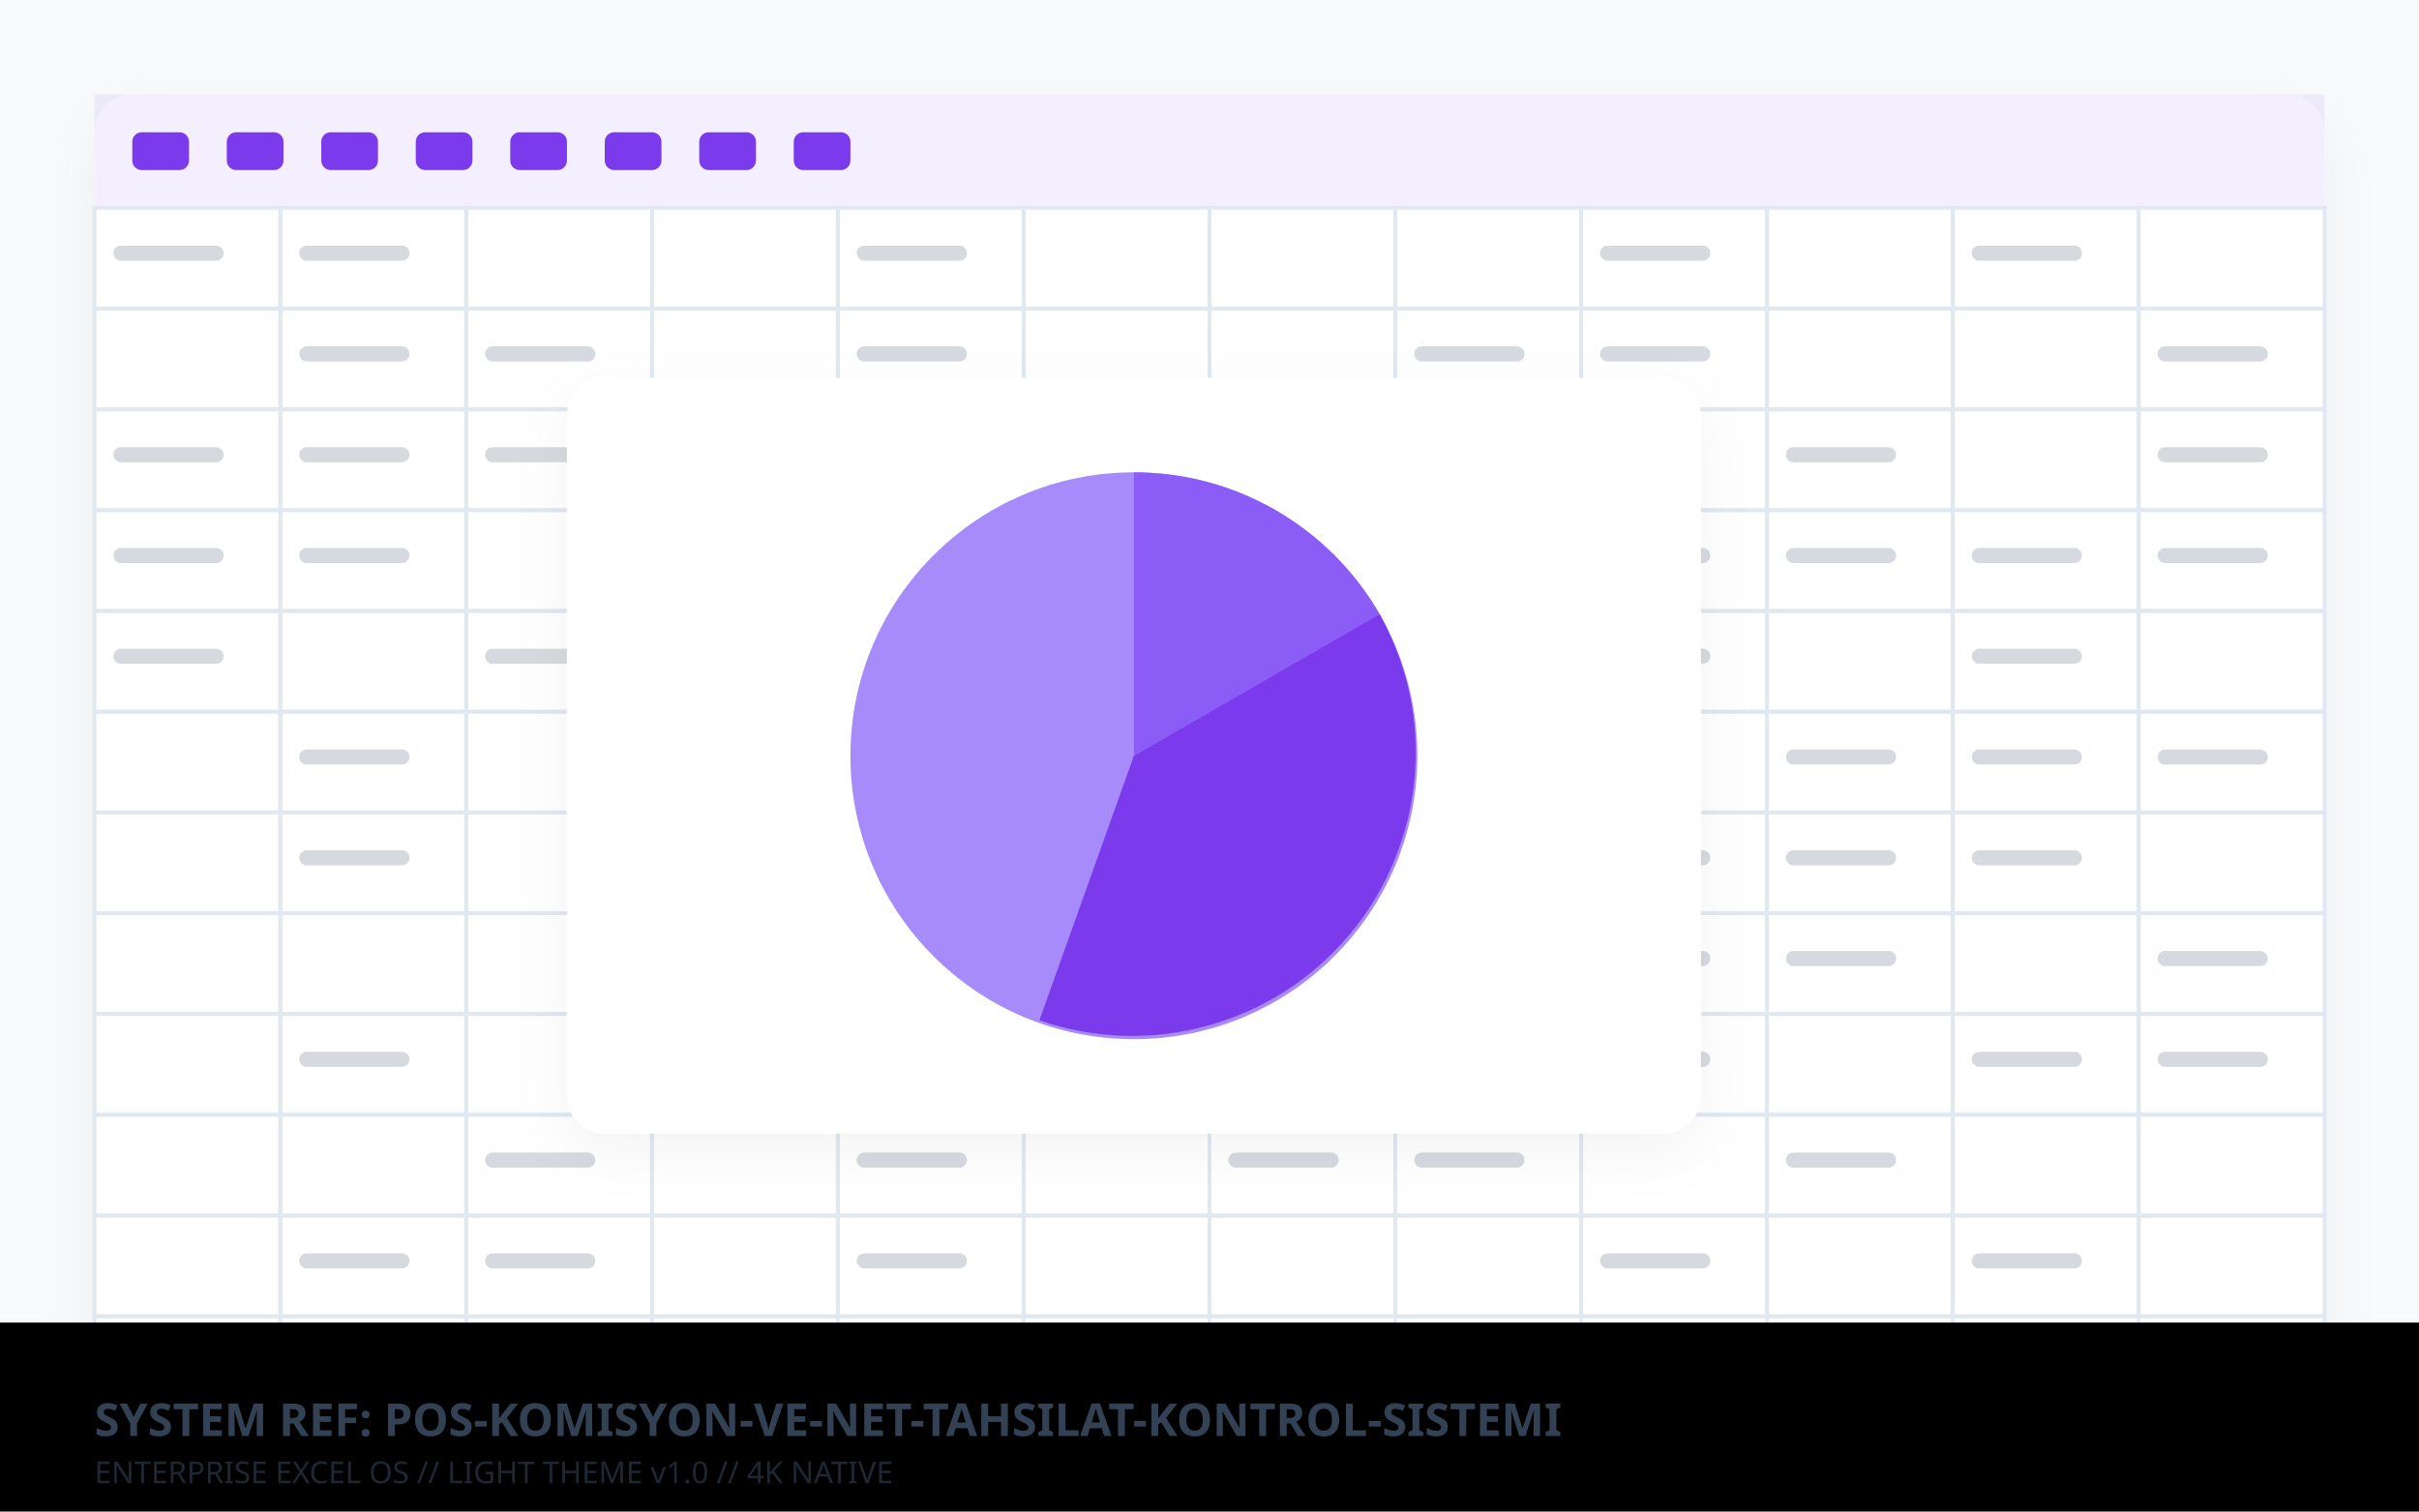
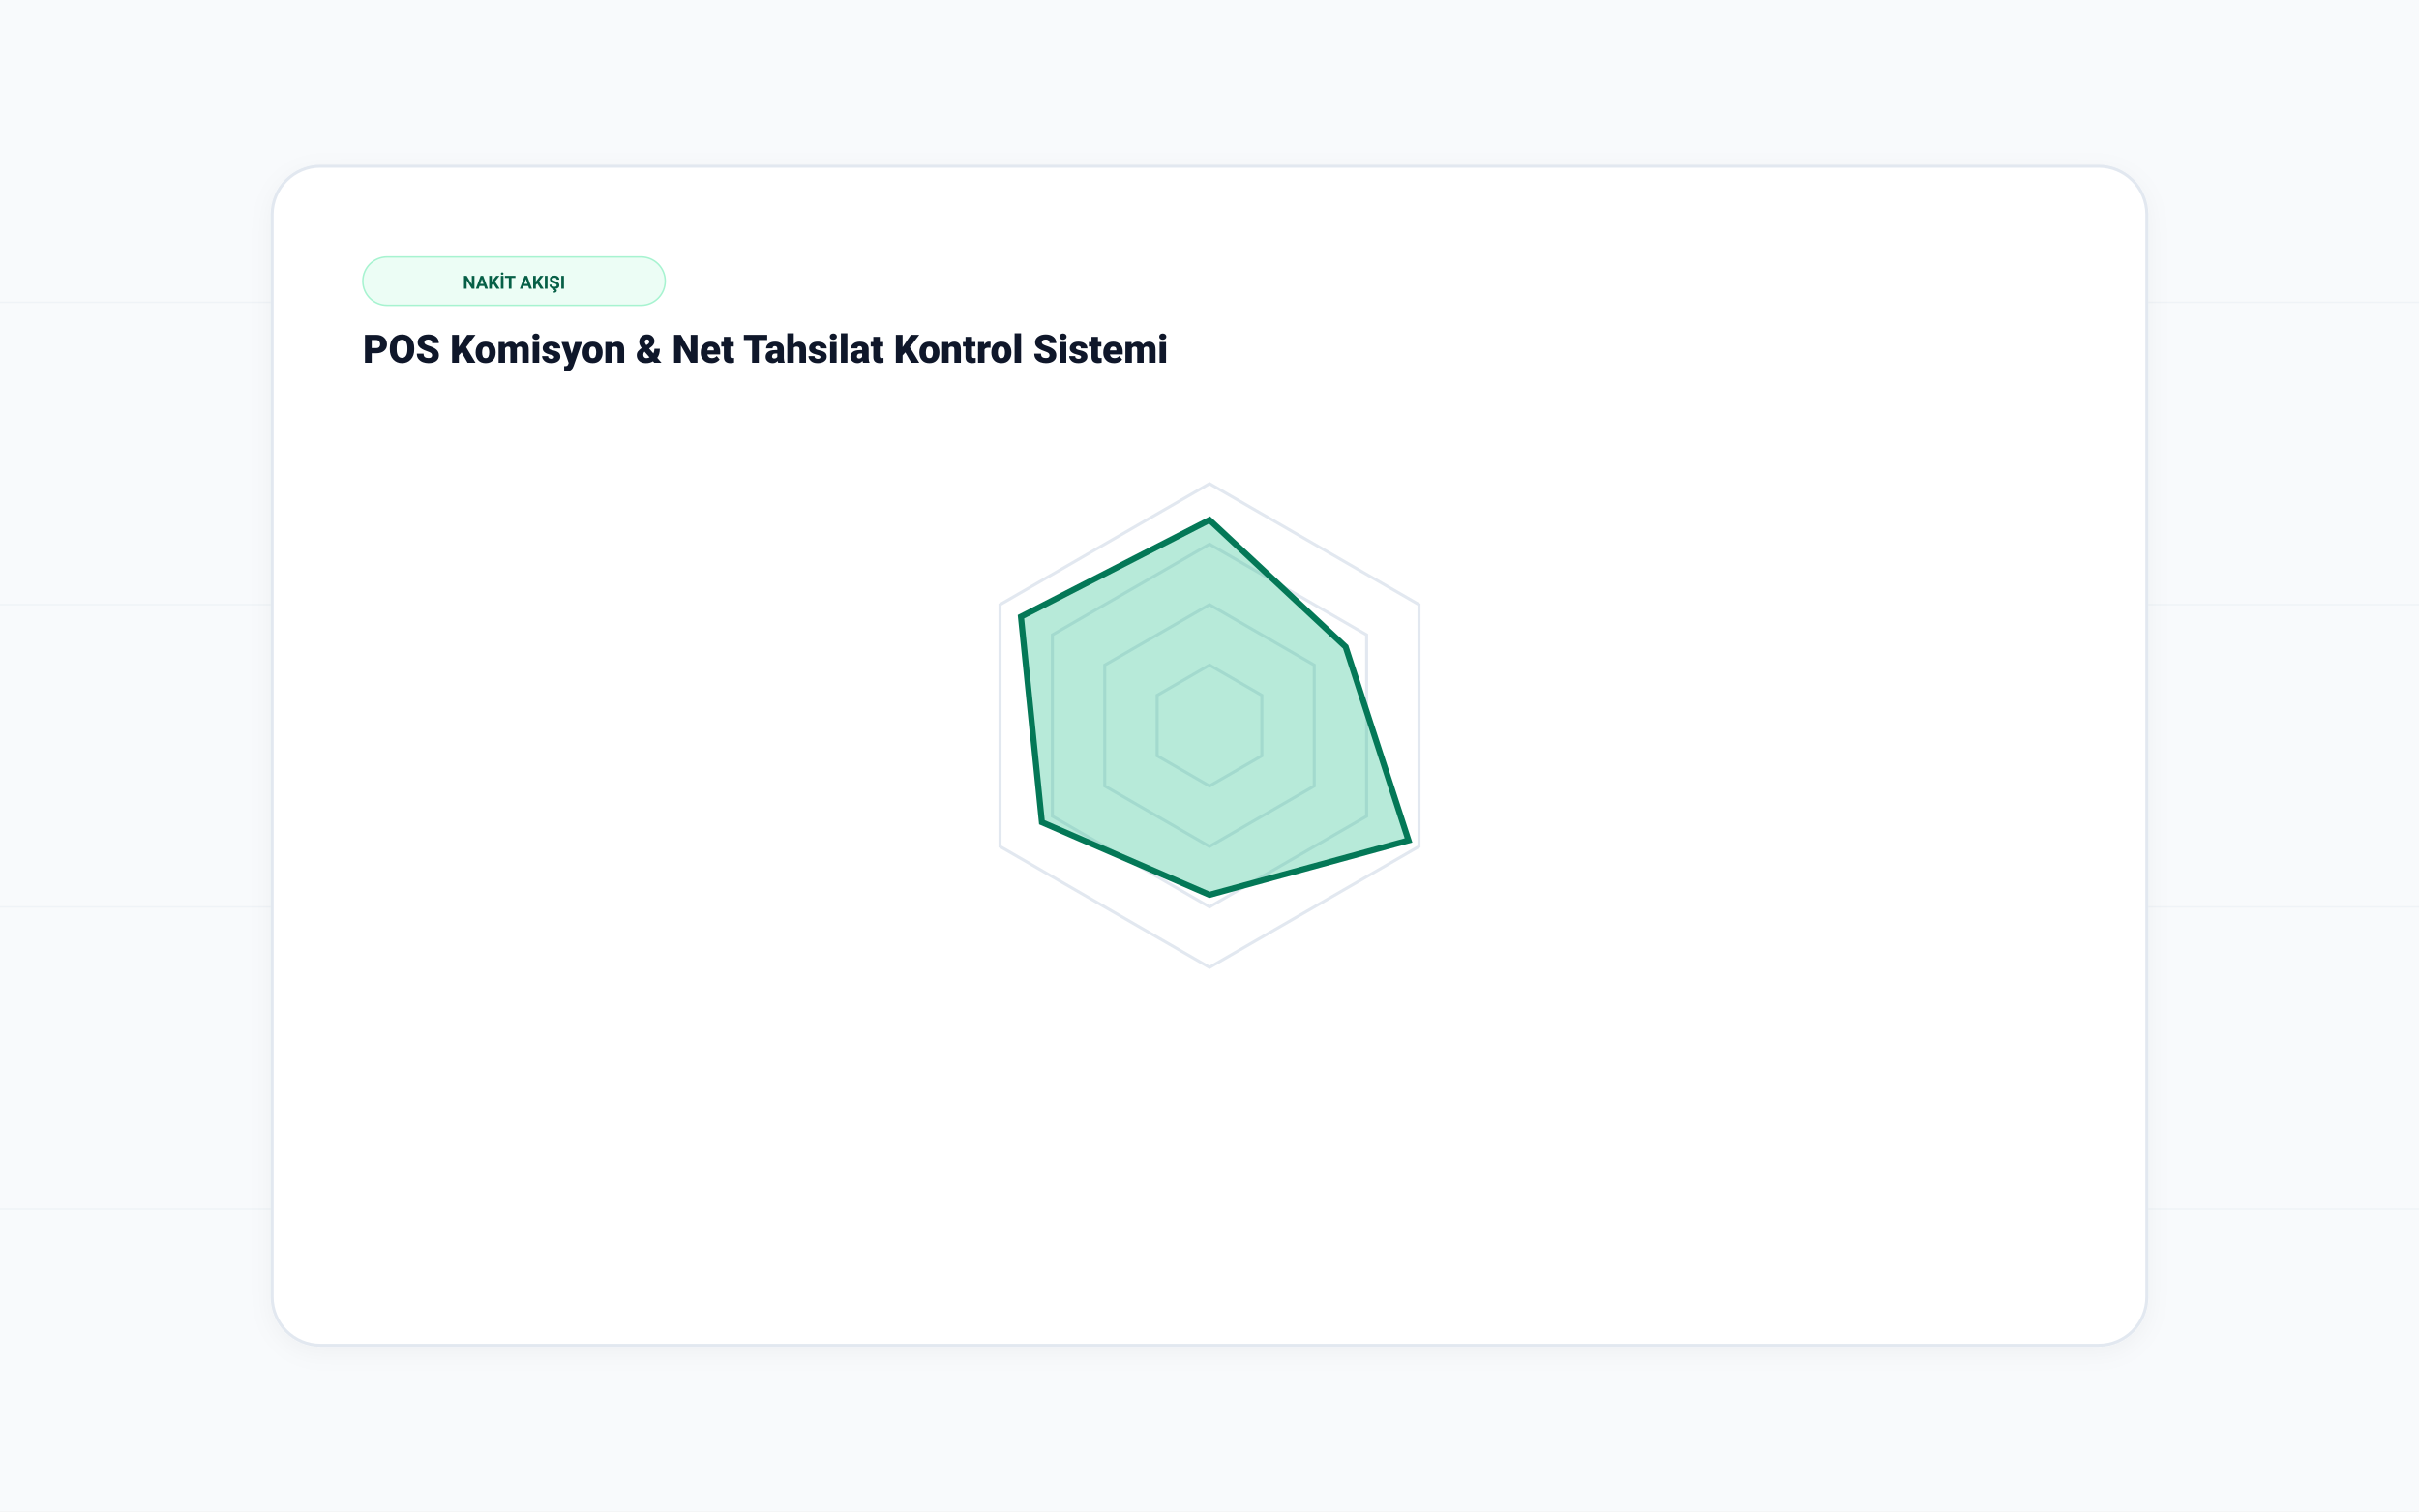
- <svg xmlns="http://www.w3.org/2000/svg" width="2560" height="1600" viewBox="0 0 2560 1600">
+ <svg xmlns="http://www.w3.org/2000/svg" viewBox="0 0 1600 1000" width="1600" height="1000">
  <defs>
-     <filter id="shadowDown" x="-10%" y="-10%" width="120%" height="120%">
-       <feDropShadow dx="0" dy="20" stdDeviation="30" flood-opacity="0.05" />
-     </filter>
-     <filter id="shadowRight" x="-10%" y="-10%" width="120%" height="120%">
-       <feDropShadow dx="20" dy="0" stdDeviation="30" flood-opacity="0.05" />
+     <filter id="cardShadow" x="-5%" y="-5%" width="110%" height="115%">
+       <feDropShadow dx="0" dy="24" stdDeviation="32" flood-color="#0f172a" flood-opacity="0.06" />
+       <feDropShadow dx="0" dy="4" stdDeviation="8" flood-color="#0f172a" flood-opacity="0.04" />
    </filter>
  </defs>
  <rect width="100%" height="100%" fill="#f8fafc" />
-   <rect x="100" y="100" width="2360" height="1400" rx="40" fill="#ffffff" filter="url(#shadowDown)" />
-   <rect x="100" y="100" width="2360" height="120" fill="#8b5cf6" opacity="0.1" />
-   <rect x="140" y="140" width="60" height="40" rx="10" fill="#7c3aed" />
-   <rect x="240" y="140" width="60" height="40" rx="10" fill="#7c3aed" />
-   <rect x="340" y="140" width="60" height="40" rx="10" fill="#7c3aed" />
-   <rect x="440" y="140" width="60" height="40" rx="10" fill="#7c3aed" />
-   <rect x="540" y="140" width="60" height="40" rx="10" fill="#7c3aed" />
-   <rect x="640" y="140" width="60" height="40" rx="10" fill="#7c3aed" />
-   <rect x="740" y="140" width="60" height="40" rx="10" fill="#7c3aed" />
-   <rect x="840" y="140" width="60" height="40" rx="10" fill="#7c3aed" />
-   <rect x="100" y="220" width="196.667" height="106.667" fill="none" stroke="#e2e8f0" stroke-width="4" />
-   <rect x="120" y="260" width="116.667" height="16" rx="8" fill="#334155" opacity="0.2" />
-   <rect x="100" y="326.667" width="196.667" height="106.667" fill="none" stroke="#e2e8f0" stroke-width="4" />
-   <rect x="100" y="433.333" width="196.667" height="106.667" fill="none" stroke="#e2e8f0" stroke-width="4" />
-   <rect x="120" y="473.333" width="116.667" height="16" rx="8" fill="#334155" opacity="0.2" />
-   <rect x="100" y="540" width="196.667" height="106.667" fill="none" stroke="#e2e8f0" stroke-width="4" />
-   <rect x="120" y="580" width="116.667" height="16" rx="8" fill="#334155" opacity="0.2" />
-   <rect x="100" y="646.667" width="196.667" height="106.667" fill="none" stroke="#e2e8f0" stroke-width="4" />
-   <rect x="120" y="686.667" width="116.667" height="16" rx="8" fill="#334155" opacity="0.2" />
-   <rect x="100" y="753.333" width="196.667" height="106.667" fill="none" stroke="#e2e8f0" stroke-width="4" />
-   <rect x="100" y="860" width="196.667" height="106.667" fill="none" stroke="#e2e8f0" stroke-width="4" />
-   <rect x="100" y="966.667" width="196.667" height="106.667" fill="none" stroke="#e2e8f0" stroke-width="4" />
-   <rect x="100" y="1073.333" width="196.667" height="106.667" fill="none" stroke="#e2e8f0" stroke-width="4" />
-   <rect x="100" y="1180" width="196.667" height="106.667" fill="none" stroke="#e2e8f0" stroke-width="4" />
-   <rect x="100" y="1286.667" width="196.667" height="106.667" fill="none" stroke="#e2e8f0" stroke-width="4" />
-   <rect x="100" y="1393.333" width="196.667" height="106.667" fill="none" stroke="#e2e8f0" stroke-width="4" />
-   <rect x="296.667" y="220" width="196.667" height="106.667" fill="none" stroke="#e2e8f0" stroke-width="4" />
-   <rect x="316.667" y="260" width="116.667" height="16" rx="8" fill="#334155" opacity="0.2" />
-   <rect x="296.667" y="326.667" width="196.667" height="106.667" fill="none" stroke="#e2e8f0" stroke-width="4" />
-   <rect x="316.667" y="366.667" width="116.667" height="16" rx="8" fill="#334155" opacity="0.2" />
-   <rect x="296.667" y="433.333" width="196.667" height="106.667" fill="none" stroke="#e2e8f0" stroke-width="4" />
-   <rect x="316.667" y="473.333" width="116.667" height="16" rx="8" fill="#334155" opacity="0.2" />
-   <rect x="296.667" y="540" width="196.667" height="106.667" fill="none" stroke="#e2e8f0" stroke-width="4" />
-   <rect x="316.667" y="580" width="116.667" height="16" rx="8" fill="#334155" opacity="0.2" />
-   <rect x="296.667" y="646.667" width="196.667" height="106.667" fill="none" stroke="#e2e8f0" stroke-width="4" />
-   <rect x="296.667" y="753.333" width="196.667" height="106.667" fill="none" stroke="#e2e8f0" stroke-width="4" />
-   <rect x="316.667" y="793.333" width="116.667" height="16" rx="8" fill="#334155" opacity="0.2" />
-   <rect x="296.667" y="860" width="196.667" height="106.667" fill="none" stroke="#e2e8f0" stroke-width="4" />
-   <rect x="316.667" y="900" width="116.667" height="16" rx="8" fill="#334155" opacity="0.2" />
-   <rect x="296.667" y="966.667" width="196.667" height="106.667" fill="none" stroke="#e2e8f0" stroke-width="4" />
-   <rect x="296.667" y="1073.333" width="196.667" height="106.667" fill="none" stroke="#e2e8f0" stroke-width="4" />
-   <rect x="316.667" y="1113.333" width="116.667" height="16" rx="8" fill="#334155" opacity="0.2" />
-   <rect x="296.667" y="1180" width="196.667" height="106.667" fill="none" stroke="#e2e8f0" stroke-width="4" />
-   <rect x="296.667" y="1286.667" width="196.667" height="106.667" fill="none" stroke="#e2e8f0" stroke-width="4" />
-   <rect x="316.667" y="1326.667" width="116.667" height="16" rx="8" fill="#334155" opacity="0.2" />
-   <rect x="296.667" y="1393.333" width="196.667" height="106.667" fill="none" stroke="#e2e8f0" stroke-width="4" />
-   <rect x="493.333" y="220" width="196.667" height="106.667" fill="none" stroke="#e2e8f0" stroke-width="4" />
-   <rect x="493.333" y="326.667" width="196.667" height="106.667" fill="none" stroke="#e2e8f0" stroke-width="4" />
-   <rect x="513.333" y="366.667" width="116.667" height="16" rx="8" fill="#334155" opacity="0.2" />
-   <rect x="493.333" y="433.333" width="196.667" height="106.667" fill="none" stroke="#e2e8f0" stroke-width="4" />
-   <rect x="513.333" y="473.333" width="116.667" height="16" rx="8" fill="#334155" opacity="0.2" />
-   <rect x="493.333" y="540" width="196.667" height="106.667" fill="none" stroke="#e2e8f0" stroke-width="4" />
-   <rect x="493.333" y="646.667" width="196.667" height="106.667" fill="none" stroke="#e2e8f0" stroke-width="4" />
-   <rect x="513.333" y="686.667" width="116.667" height="16" rx="8" fill="#334155" opacity="0.2" />
-   <rect x="493.333" y="753.333" width="196.667" height="106.667" fill="none" stroke="#e2e8f0" stroke-width="4" />
-   <rect x="493.333" y="860" width="196.667" height="106.667" fill="none" stroke="#e2e8f0" stroke-width="4" />
-   <rect x="493.333" y="966.667" width="196.667" height="106.667" fill="none" stroke="#e2e8f0" stroke-width="4" />
-   <rect x="493.333" y="1073.333" width="196.667" height="106.667" fill="none" stroke="#e2e8f0" stroke-width="4" />
-   <rect x="493.333" y="1180" width="196.667" height="106.667" fill="none" stroke="#e2e8f0" stroke-width="4" />
-   <rect x="513.333" y="1220" width="116.667" height="16" rx="8" fill="#334155" opacity="0.2" />
-   <rect x="493.333" y="1286.667" width="196.667" height="106.667" fill="none" stroke="#e2e8f0" stroke-width="4" />
-   <rect x="513.333" y="1326.667" width="116.667" height="16" rx="8" fill="#334155" opacity="0.2" />
-   <rect x="493.333" y="1393.333" width="196.667" height="106.667" fill="none" stroke="#e2e8f0" stroke-width="4" />
-   <rect x="513.333" y="1433.333" width="116.667" height="16" rx="8" fill="#334155" opacity="0.2" />
-   <rect x="690" y="220" width="196.667" height="106.667" fill="none" stroke="#e2e8f0" stroke-width="4" />
-   <rect x="690" y="326.667" width="196.667" height="106.667" fill="none" stroke="#e2e8f0" stroke-width="4" />
-   <rect x="690" y="433.333" width="196.667" height="106.667" fill="none" stroke="#e2e8f0" stroke-width="4" />
-   <rect x="710" y="473.333" width="116.667" height="16" rx="8" fill="#334155" opacity="0.2" />
-   <rect x="690" y="540" width="196.667" height="106.667" fill="none" stroke="#e2e8f0" stroke-width="4" />
-   <rect x="710" y="580" width="116.667" height="16" rx="8" fill="#334155" opacity="0.2" />
-   <rect x="690" y="646.667" width="196.667" height="106.667" fill="none" stroke="#e2e8f0" stroke-width="4" />
-   <rect x="690" y="753.333" width="196.667" height="106.667" fill="none" stroke="#e2e8f0" stroke-width="4" />
-   <rect x="690" y="860" width="196.667" height="106.667" fill="none" stroke="#e2e8f0" stroke-width="4" />
-   <rect x="710" y="900" width="116.667" height="16" rx="8" fill="#334155" opacity="0.2" />
-   <rect x="690" y="966.667" width="196.667" height="106.667" fill="none" stroke="#e2e8f0" stroke-width="4" />
-   <rect x="710" y="1006.667" width="116.667" height="16" rx="8" fill="#334155" opacity="0.2" />
-   <rect x="690" y="1073.333" width="196.667" height="106.667" fill="none" stroke="#e2e8f0" stroke-width="4" />
-   <rect x="710" y="1113.333" width="116.667" height="16" rx="8" fill="#334155" opacity="0.2" />
-   <rect x="690" y="1180" width="196.667" height="106.667" fill="none" stroke="#e2e8f0" stroke-width="4" />
-   <rect x="690" y="1286.667" width="196.667" height="106.667" fill="none" stroke="#e2e8f0" stroke-width="4" />
-   <rect x="690" y="1393.333" width="196.667" height="106.667" fill="none" stroke="#e2e8f0" stroke-width="4" />
-   <rect x="710" y="1433.333" width="116.667" height="16" rx="8" fill="#334155" opacity="0.2" />
-   <rect x="886.667" y="220" width="196.667" height="106.667" fill="none" stroke="#e2e8f0" stroke-width="4" />
-   <rect x="906.667" y="260" width="116.667" height="16" rx="8" fill="#334155" opacity="0.2" />
-   <rect x="886.667" y="326.667" width="196.667" height="106.667" fill="none" stroke="#e2e8f0" stroke-width="4" />
-   <rect x="906.667" y="366.667" width="116.667" height="16" rx="8" fill="#334155" opacity="0.2" />
-   <rect x="886.667" y="433.333" width="196.667" height="106.667" fill="none" stroke="#e2e8f0" stroke-width="4" />
-   <rect x="886.667" y="540" width="196.667" height="106.667" fill="none" stroke="#e2e8f0" stroke-width="4" />
-   <rect x="906.667" y="580" width="116.667" height="16" rx="8" fill="#334155" opacity="0.2" />
-   <rect x="886.667" y="646.667" width="196.667" height="106.667" fill="none" stroke="#e2e8f0" stroke-width="4" />
-   <rect x="886.667" y="753.333" width="196.667" height="106.667" fill="none" stroke="#e2e8f0" stroke-width="4" />
-   <rect x="906.667" y="793.333" width="116.667" height="16" rx="8" fill="#334155" opacity="0.2" />
-   <rect x="886.667" y="860" width="196.667" height="106.667" fill="none" stroke="#e2e8f0" stroke-width="4" />
-   <rect x="886.667" y="966.667" width="196.667" height="106.667" fill="none" stroke="#e2e8f0" stroke-width="4" />
-   <rect x="886.667" y="1073.333" width="196.667" height="106.667" fill="none" stroke="#e2e8f0" stroke-width="4" />
-   <rect x="906.667" y="1113.333" width="116.667" height="16" rx="8" fill="#334155" opacity="0.2" />
-   <rect x="886.667" y="1180" width="196.667" height="106.667" fill="none" stroke="#e2e8f0" stroke-width="4" />
-   <rect x="906.667" y="1220" width="116.667" height="16" rx="8" fill="#334155" opacity="0.2" />
-   <rect x="886.667" y="1286.667" width="196.667" height="106.667" fill="none" stroke="#e2e8f0" stroke-width="4" />
-   <rect x="906.667" y="1326.667" width="116.667" height="16" rx="8" fill="#334155" opacity="0.2" />
-   <rect x="886.667" y="1393.333" width="196.667" height="106.667" fill="none" stroke="#e2e8f0" stroke-width="4" />
-   <rect x="906.667" y="1433.333" width="116.667" height="16" rx="8" fill="#334155" opacity="0.2" />
-   <rect x="1083.333" y="220" width="196.667" height="106.667" fill="none" stroke="#e2e8f0" stroke-width="4" />
-   <rect x="1083.333" y="326.667" width="196.667" height="106.667" fill="none" stroke="#e2e8f0" stroke-width="4" />
-   <rect x="1083.333" y="433.333" width="196.667" height="106.667" fill="none" stroke="#e2e8f0" stroke-width="4" />
-   <rect x="1103.333" y="473.333" width="116.667" height="16" rx="8" fill="#334155" opacity="0.2" />
-   <rect x="1083.333" y="540" width="196.667" height="106.667" fill="none" stroke="#e2e8f0" stroke-width="4" />
-   <rect x="1083.333" y="646.667" width="196.667" height="106.667" fill="none" stroke="#e2e8f0" stroke-width="4" />
-   <rect x="1103.333" y="686.667" width="116.667" height="16" rx="8" fill="#334155" opacity="0.2" />
-   <rect x="1083.333" y="753.333" width="196.667" height="106.667" fill="none" stroke="#e2e8f0" stroke-width="4" />
-   <rect x="1083.333" y="860" width="196.667" height="106.667" fill="none" stroke="#e2e8f0" stroke-width="4" />
-   <rect x="1103.333" y="900" width="116.667" height="16" rx="8" fill="#334155" opacity="0.2" />
-   <rect x="1083.333" y="966.667" width="196.667" height="106.667" fill="none" stroke="#e2e8f0" stroke-width="4" />
-   <rect x="1103.333" y="1006.667" width="116.667" height="16" rx="8" fill="#334155" opacity="0.2" />
-   <rect x="1083.333" y="1073.333" width="196.667" height="106.667" fill="none" stroke="#e2e8f0" stroke-width="4" />
-   <rect x="1083.333" y="1180" width="196.667" height="106.667" fill="none" stroke="#e2e8f0" stroke-width="4" />
-   <rect x="1083.333" y="1286.667" width="196.667" height="106.667" fill="none" stroke="#e2e8f0" stroke-width="4" />
-   <rect x="1083.333" y="1393.333" width="196.667" height="106.667" fill="none" stroke="#e2e8f0" stroke-width="4" />
-   <rect x="1103.333" y="1433.333" width="116.667" height="16" rx="8" fill="#334155" opacity="0.2" />
-   <rect x="1280" y="220" width="196.667" height="106.667" fill="none" stroke="#e2e8f0" stroke-width="4" />
-   <rect x="1280" y="326.667" width="196.667" height="106.667" fill="none" stroke="#e2e8f0" stroke-width="4" />
-   <rect x="1280" y="433.333" width="196.667" height="106.667" fill="none" stroke="#e2e8f0" stroke-width="4" />
-   <rect x="1280" y="540" width="196.667" height="106.667" fill="none" stroke="#e2e8f0" stroke-width="4" />
-   <rect x="1280" y="646.667" width="196.667" height="106.667" fill="none" stroke="#e2e8f0" stroke-width="4" />
-   <rect x="1280" y="753.333" width="196.667" height="106.667" fill="none" stroke="#e2e8f0" stroke-width="4" />
-   <rect x="1300" y="793.333" width="116.667" height="16" rx="8" fill="#334155" opacity="0.2" />
-   <rect x="1280" y="860" width="196.667" height="106.667" fill="none" stroke="#e2e8f0" stroke-width="4" />
-   <rect x="1300" y="900" width="116.667" height="16" rx="8" fill="#334155" opacity="0.2" />
-   <rect x="1280" y="966.667" width="196.667" height="106.667" fill="none" stroke="#e2e8f0" stroke-width="4" />
-   <rect x="1300" y="1006.667" width="116.667" height="16" rx="8" fill="#334155" opacity="0.2" />
-   <rect x="1280" y="1073.333" width="196.667" height="106.667" fill="none" stroke="#e2e8f0" stroke-width="4" />
-   <rect x="1300" y="1113.333" width="116.667" height="16" rx="8" fill="#334155" opacity="0.2" />
-   <rect x="1280" y="1180" width="196.667" height="106.667" fill="none" stroke="#e2e8f0" stroke-width="4" />
-   <rect x="1300" y="1220" width="116.667" height="16" rx="8" fill="#334155" opacity="0.2" />
-   <rect x="1280" y="1286.667" width="196.667" height="106.667" fill="none" stroke="#e2e8f0" stroke-width="4" />
-   <rect x="1280" y="1393.333" width="196.667" height="106.667" fill="none" stroke="#e2e8f0" stroke-width="4" />
-   <rect x="1300" y="1433.333" width="116.667" height="16" rx="8" fill="#334155" opacity="0.2" />
-   <rect x="1476.667" y="220" width="196.667" height="106.667" fill="none" stroke="#e2e8f0" stroke-width="4" />
-   <rect x="1476.667" y="326.667" width="196.667" height="106.667" fill="none" stroke="#e2e8f0" stroke-width="4" />
-   <rect x="1496.667" y="366.667" width="116.667" height="16" rx="8" fill="#334155" opacity="0.2" />
-   <rect x="1476.667" y="433.333" width="196.667" height="106.667" fill="none" stroke="#e2e8f0" stroke-width="4" />
-   <rect x="1476.667" y="540" width="196.667" height="106.667" fill="none" stroke="#e2e8f0" stroke-width="4" />
-   <rect x="1496.667" y="580" width="116.667" height="16" rx="8" fill="#334155" opacity="0.2" />
-   <rect x="1476.667" y="646.667" width="196.667" height="106.667" fill="none" stroke="#e2e8f0" stroke-width="4" />
-   <rect x="1476.667" y="753.333" width="196.667" height="106.667" fill="none" stroke="#e2e8f0" stroke-width="4" />
-   <rect x="1496.667" y="793.333" width="116.667" height="16" rx="8" fill="#334155" opacity="0.2" />
-   <rect x="1476.667" y="860" width="196.667" height="106.667" fill="none" stroke="#e2e8f0" stroke-width="4" />
-   <rect x="1476.667" y="966.667" width="196.667" height="106.667" fill="none" stroke="#e2e8f0" stroke-width="4" />
-   <rect x="1496.667" y="1006.667" width="116.667" height="16" rx="8" fill="#334155" opacity="0.2" />
-   <rect x="1476.667" y="1073.333" width="196.667" height="106.667" fill="none" stroke="#e2e8f0" stroke-width="4" />
-   <rect x="1496.667" y="1113.333" width="116.667" height="16" rx="8" fill="#334155" opacity="0.2" />
-   <rect x="1476.667" y="1180" width="196.667" height="106.667" fill="none" stroke="#e2e8f0" stroke-width="4" />
-   <rect x="1496.667" y="1220" width="116.667" height="16" rx="8" fill="#334155" opacity="0.2" />
-   <rect x="1476.667" y="1286.667" width="196.667" height="106.667" fill="none" stroke="#e2e8f0" stroke-width="4" />
-   <rect x="1476.667" y="1393.333" width="196.667" height="106.667" fill="none" stroke="#e2e8f0" stroke-width="4" />
-   <rect x="1496.667" y="1433.333" width="116.667" height="16" rx="8" fill="#334155" opacity="0.2" />
-   <rect x="1673.333" y="220" width="196.667" height="106.667" fill="none" stroke="#e2e8f0" stroke-width="4" />
-   <rect x="1693.333" y="260" width="116.667" height="16" rx="8" fill="#334155" opacity="0.2" />
-   <rect x="1673.333" y="326.667" width="196.667" height="106.667" fill="none" stroke="#e2e8f0" stroke-width="4" />
-   <rect x="1693.333" y="366.667" width="116.667" height="16" rx="8" fill="#334155" opacity="0.2" />
-   <rect x="1673.333" y="433.333" width="196.667" height="106.667" fill="none" stroke="#e2e8f0" stroke-width="4" />
-   <rect x="1673.333" y="540" width="196.667" height="106.667" fill="none" stroke="#e2e8f0" stroke-width="4" />
-   <rect x="1693.333" y="580" width="116.667" height="16" rx="8" fill="#334155" opacity="0.2" />
-   <rect x="1673.333" y="646.667" width="196.667" height="106.667" fill="none" stroke="#e2e8f0" stroke-width="4" />
-   <rect x="1693.333" y="686.667" width="116.667" height="16" rx="8" fill="#334155" opacity="0.2" />
-   <rect x="1673.333" y="753.333" width="196.667" height="106.667" fill="none" stroke="#e2e8f0" stroke-width="4" />
-   <rect x="1673.333" y="860" width="196.667" height="106.667" fill="none" stroke="#e2e8f0" stroke-width="4" />
-   <rect x="1693.333" y="900" width="116.667" height="16" rx="8" fill="#334155" opacity="0.2" />
-   <rect x="1673.333" y="966.667" width="196.667" height="106.667" fill="none" stroke="#e2e8f0" stroke-width="4" />
-   <rect x="1693.333" y="1006.667" width="116.667" height="16" rx="8" fill="#334155" opacity="0.2" />
-   <rect x="1673.333" y="1073.333" width="196.667" height="106.667" fill="none" stroke="#e2e8f0" stroke-width="4" />
-   <rect x="1693.333" y="1113.333" width="116.667" height="16" rx="8" fill="#334155" opacity="0.2" />
-   <rect x="1673.333" y="1180" width="196.667" height="106.667" fill="none" stroke="#e2e8f0" stroke-width="4" />
-   <rect x="1673.333" y="1286.667" width="196.667" height="106.667" fill="none" stroke="#e2e8f0" stroke-width="4" />
-   <rect x="1693.333" y="1326.667" width="116.667" height="16" rx="8" fill="#334155" opacity="0.2" />
-   <rect x="1673.333" y="1393.333" width="196.667" height="106.667" fill="none" stroke="#e2e8f0" stroke-width="4" />
-   <rect x="1870" y="220" width="196.667" height="106.667" fill="none" stroke="#e2e8f0" stroke-width="4" />
-   <rect x="1870" y="326.667" width="196.667" height="106.667" fill="none" stroke="#e2e8f0" stroke-width="4" />
-   <rect x="1870" y="433.333" width="196.667" height="106.667" fill="none" stroke="#e2e8f0" stroke-width="4" />
-   <rect x="1890" y="473.333" width="116.667" height="16" rx="8" fill="#334155" opacity="0.2" />
-   <rect x="1870" y="540" width="196.667" height="106.667" fill="none" stroke="#e2e8f0" stroke-width="4" />
-   <rect x="1890" y="580" width="116.667" height="16" rx="8" fill="#334155" opacity="0.2" />
-   <rect x="1870" y="646.667" width="196.667" height="106.667" fill="none" stroke="#e2e8f0" stroke-width="4" />
-   <rect x="1870" y="753.333" width="196.667" height="106.667" fill="none" stroke="#e2e8f0" stroke-width="4" />
-   <rect x="1890" y="793.333" width="116.667" height="16" rx="8" fill="#334155" opacity="0.2" />
-   <rect x="1870" y="860" width="196.667" height="106.667" fill="none" stroke="#e2e8f0" stroke-width="4" />
-   <rect x="1890" y="900" width="116.667" height="16" rx="8" fill="#334155" opacity="0.2" />
-   <rect x="1870" y="966.667" width="196.667" height="106.667" fill="none" stroke="#e2e8f0" stroke-width="4" />
-   <rect x="1890" y="1006.667" width="116.667" height="16" rx="8" fill="#334155" opacity="0.2" />
-   <rect x="1870" y="1073.333" width="196.667" height="106.667" fill="none" stroke="#e2e8f0" stroke-width="4" />
-   <rect x="1870" y="1180" width="196.667" height="106.667" fill="none" stroke="#e2e8f0" stroke-width="4" />
-   <rect x="1890" y="1220" width="116.667" height="16" rx="8" fill="#334155" opacity="0.2" />
-   <rect x="1870" y="1286.667" width="196.667" height="106.667" fill="none" stroke="#e2e8f0" stroke-width="4" />
-   <rect x="1870" y="1393.333" width="196.667" height="106.667" fill="none" stroke="#e2e8f0" stroke-width="4" />
-   <rect x="2066.667" y="220" width="196.667" height="106.667" fill="none" stroke="#e2e8f0" stroke-width="4" />
-   <rect x="2086.667" y="260" width="116.667" height="16" rx="8" fill="#334155" opacity="0.2" />
-   <rect x="2066.667" y="326.667" width="196.667" height="106.667" fill="none" stroke="#e2e8f0" stroke-width="4" />
-   <rect x="2066.667" y="433.333" width="196.667" height="106.667" fill="none" stroke="#e2e8f0" stroke-width="4" />
-   <rect x="2066.667" y="540" width="196.667" height="106.667" fill="none" stroke="#e2e8f0" stroke-width="4" />
-   <rect x="2086.667" y="580" width="116.667" height="16" rx="8" fill="#334155" opacity="0.2" />
-   <rect x="2066.667" y="646.667" width="196.667" height="106.667" fill="none" stroke="#e2e8f0" stroke-width="4" />
-   <rect x="2086.667" y="686.667" width="116.667" height="16" rx="8" fill="#334155" opacity="0.2" />
-   <rect x="2066.667" y="753.333" width="196.667" height="106.667" fill="none" stroke="#e2e8f0" stroke-width="4" />
-   <rect x="2086.667" y="793.333" width="116.667" height="16" rx="8" fill="#334155" opacity="0.2" />
-   <rect x="2066.667" y="860" width="196.667" height="106.667" fill="none" stroke="#e2e8f0" stroke-width="4" />
-   <rect x="2086.667" y="900" width="116.667" height="16" rx="8" fill="#334155" opacity="0.2" />
-   <rect x="2066.667" y="966.667" width="196.667" height="106.667" fill="none" stroke="#e2e8f0" stroke-width="4" />
-   <rect x="2066.667" y="1073.333" width="196.667" height="106.667" fill="none" stroke="#e2e8f0" stroke-width="4" />
-   <rect x="2086.667" y="1113.333" width="116.667" height="16" rx="8" fill="#334155" opacity="0.2" />
-   <rect x="2066.667" y="1180" width="196.667" height="106.667" fill="none" stroke="#e2e8f0" stroke-width="4" />
-   <rect x="2066.667" y="1286.667" width="196.667" height="106.667" fill="none" stroke="#e2e8f0" stroke-width="4" />
-   <rect x="2086.667" y="1326.667" width="116.667" height="16" rx="8" fill="#334155" opacity="0.2" />
-   <rect x="2066.667" y="1393.333" width="196.667" height="106.667" fill="none" stroke="#e2e8f0" stroke-width="4" />
-   <rect x="2263.333" y="220" width="196.667" height="106.667" fill="none" stroke="#e2e8f0" stroke-width="4" />
-   <rect x="2263.333" y="326.667" width="196.667" height="106.667" fill="none" stroke="#e2e8f0" stroke-width="4" />
-   <rect x="2283.333" y="366.667" width="116.667" height="16" rx="8" fill="#334155" opacity="0.2" />
-   <rect x="2263.333" y="433.333" width="196.667" height="106.667" fill="none" stroke="#e2e8f0" stroke-width="4" />
-   <rect x="2283.333" y="473.333" width="116.667" height="16" rx="8" fill="#334155" opacity="0.2" />
-   <rect x="2263.333" y="540" width="196.667" height="106.667" fill="none" stroke="#e2e8f0" stroke-width="4" />
-   <rect x="2283.333" y="580" width="116.667" height="16" rx="8" fill="#334155" opacity="0.2" />
-   <rect x="2263.333" y="646.667" width="196.667" height="106.667" fill="none" stroke="#e2e8f0" stroke-width="4" />
-   <rect x="2263.333" y="753.333" width="196.667" height="106.667" fill="none" stroke="#e2e8f0" stroke-width="4" />
-   <rect x="2283.333" y="793.333" width="116.667" height="16" rx="8" fill="#334155" opacity="0.2" />
-   <rect x="2263.333" y="860" width="196.667" height="106.667" fill="none" stroke="#e2e8f0" stroke-width="4" />
-   <rect x="2263.333" y="966.667" width="196.667" height="106.667" fill="none" stroke="#e2e8f0" stroke-width="4" />
-   <rect x="2283.333" y="1006.667" width="116.667" height="16" rx="8" fill="#334155" opacity="0.2" />
-   <rect x="2263.333" y="1073.333" width="196.667" height="106.667" fill="none" stroke="#e2e8f0" stroke-width="4" />
-   <rect x="2283.333" y="1113.333" width="116.667" height="16" rx="8" fill="#334155" opacity="0.2" />
-   <rect x="2263.333" y="1180" width="196.667" height="106.667" fill="none" stroke="#e2e8f0" stroke-width="4" />
-   <rect x="2263.333" y="1286.667" width="196.667" height="106.667" fill="none" stroke="#e2e8f0" stroke-width="4" />
-   <rect x="2263.333" y="1393.333" width="196.667" height="106.667" fill="none" stroke="#e2e8f0" stroke-width="4" />
-   <rect x="2283.333" y="1433.333" width="116.667" height="16" rx="8" fill="#334155" opacity="0.2" />
-   <rect x="600" y="400" width="1200" height="800" rx="40" fill="#ffffff" filter="url(#shadowDown)" />
-   <circle cx="1200" cy="800" r="300" fill="#a78bfa" />
-   <path d="M 1200 800 L 1200 500 A 300 300 0 0 1 1460 650 Z" fill="#8b5cf6" />
-   <path d="M 1200 800 L 1460 650 A 300 300 0 0 1 1100 1080 Z" fill="#7c3aed" />
-   <rect x="2560" y="1400" width="2560" height="200" transform="translate(-2560,0)" />
-   <text x="100" y="1520" fill="#334155" font-family="sans-serif" font-size="48" font-weight="bold">SYSTEM REF: POS-KOMISYON-VE-NET-TAHSILAT-KONTROL-SISTEMI</text>
-   <text x="100" y="1570" fill="#334155" opacity="0.6" font-family="sans-serif" font-size="32">ENTERPRISE EXCEL OS // LIGHT THEME v1.0 // 4K NATIVE</text>
+   <g stroke="#e2e8f0" stroke-width="1" opacity="0.4">
+     <line x1="0" y1="200" x2="1600" y2="200" />
+     <line x1="0" y1="400" x2="1600" y2="400" />
+     <line x1="0" y1="600" x2="1600" y2="600" />
+     <line x1="0" y1="800" x2="1600" y2="800" />
+   </g>
+   <rect x="180" y="110" width="1240" height="780" rx="32" fill="#ffffff" stroke="#e2e8f0" stroke-width="2" filter="url(#cardShadow)" />
+   <g transform="translate(240, 170)">
+     <rect x="0" y="0" width="200" height="32" rx="16" fill="#ecfdf5" stroke="#a7f3d0" stroke-width="1" />
+     <text x="100" y="21" fill="#065f46" font-family="-apple-system, BlinkMacSystemFont, 'Segoe UI', Roboto, sans-serif" font-size="12" font-weight="700" text-anchor="middle">NAKİT AKIŞI</text>
+     <text x="0" y="70" fill="#0f172a" font-family="-apple-system, BlinkMacSystemFont, 'Segoe UI', Roboto, sans-serif" font-size="26" font-weight="800">POS Komisyon &amp; Net Tahsilat Kontrol Sistemi</text>
+   </g>
+   <g transform="translate(180, 230)">
+     <g>
+       <path d="M 620 210 L 654.641 230 L 654.641 270 L 620 290 L 585.359 270 L 585.359 230  Z" fill="none" stroke="#e2e8f0" stroke-width="2" />
+       <path d="M 620 170 L 689.282 210 L 689.282 290 L 620 330 L 550.718 290 L 550.718 210  Z" fill="none" stroke="#e2e8f0" stroke-width="2" />
+       <path d="M 620 130 L 723.923 190 L 723.923 310 L 620 370 L 516.077 310 L 516.077 190  Z" fill="none" stroke="#e2e8f0" stroke-width="2" />
+       <path d="M 620 90 L 758.564 170 L 758.564 330 L 620 410 L 481.436 330 L 481.436 170  Z" fill="none" stroke="#e2e8f0" stroke-width="2" />
+       <path d="M 620 114 L 710.067 198 L 751.636 326 L 620 362 L 509.149 314 L 495.292 178  Z" fill="#10b981" fill-opacity="0.3" stroke="#047857" stroke-width="4" />
+     </g>
+   </g>
</svg>
